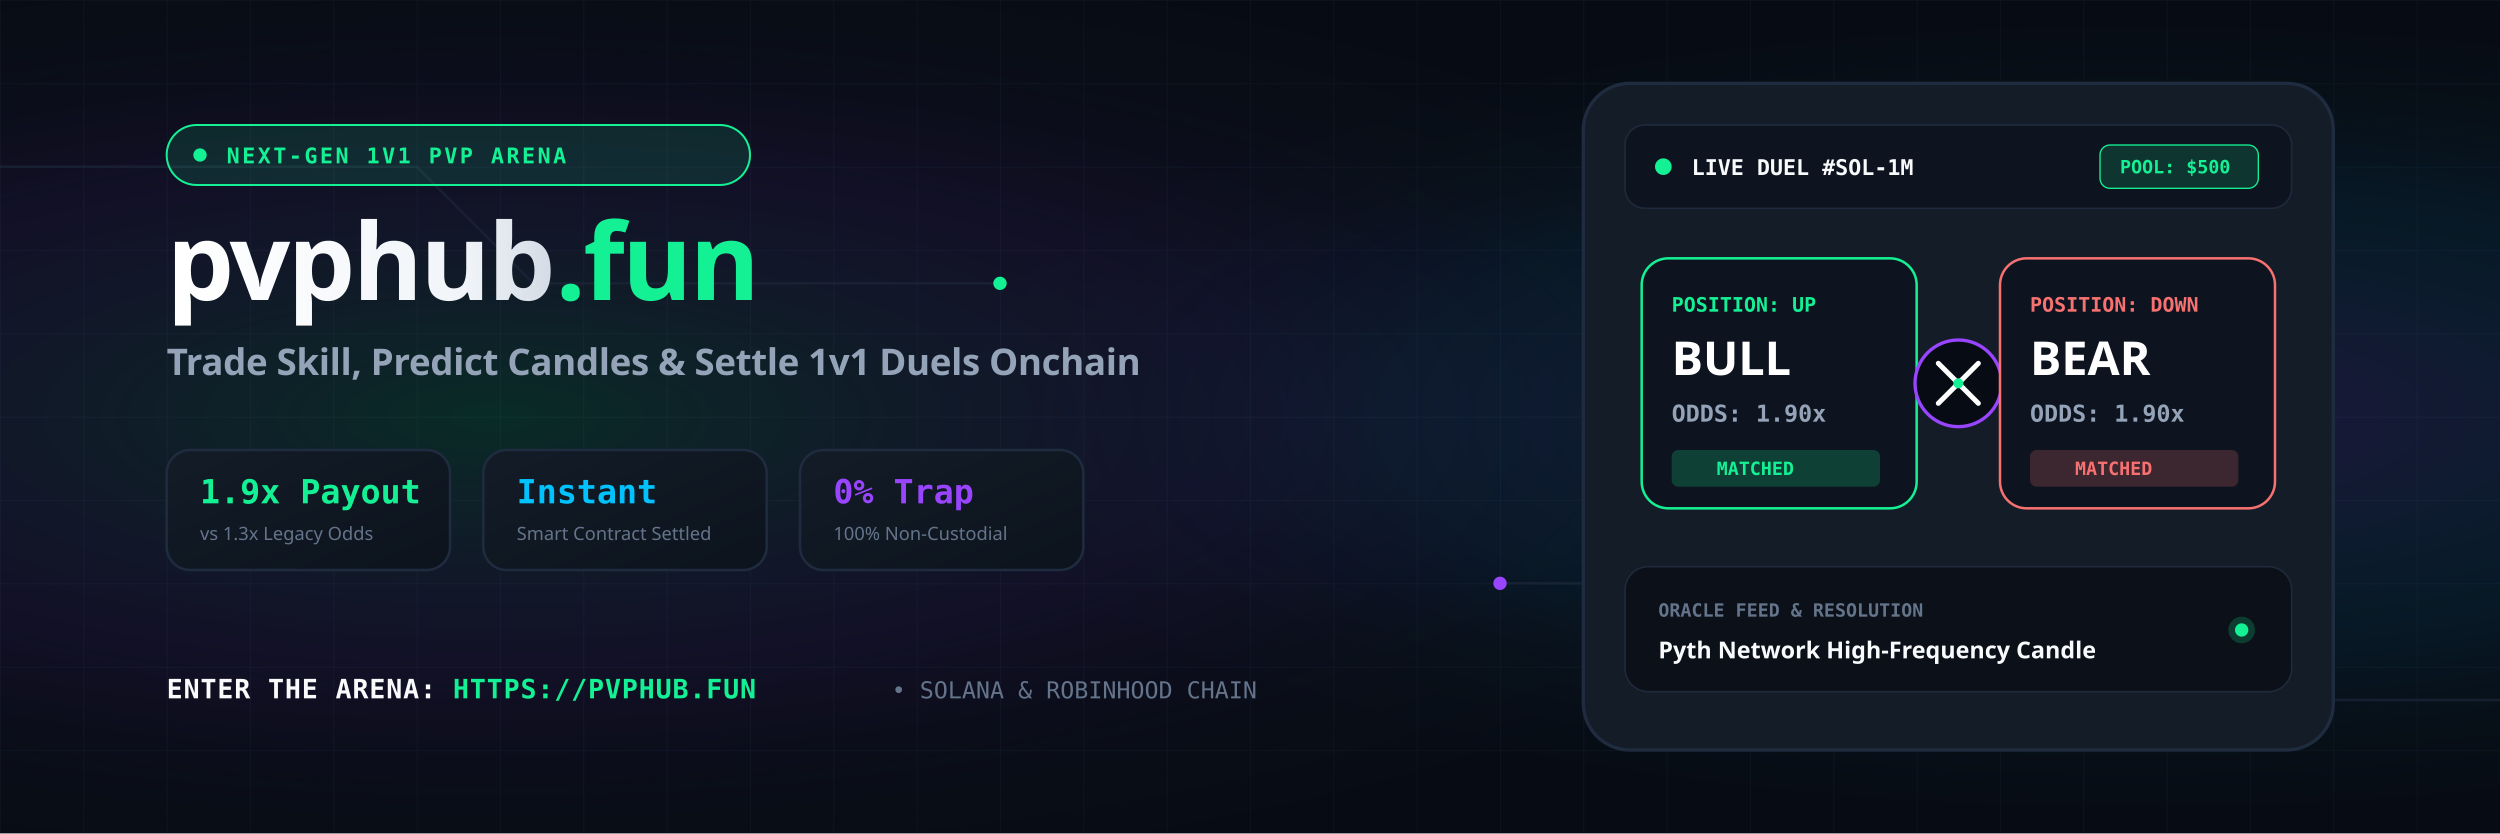
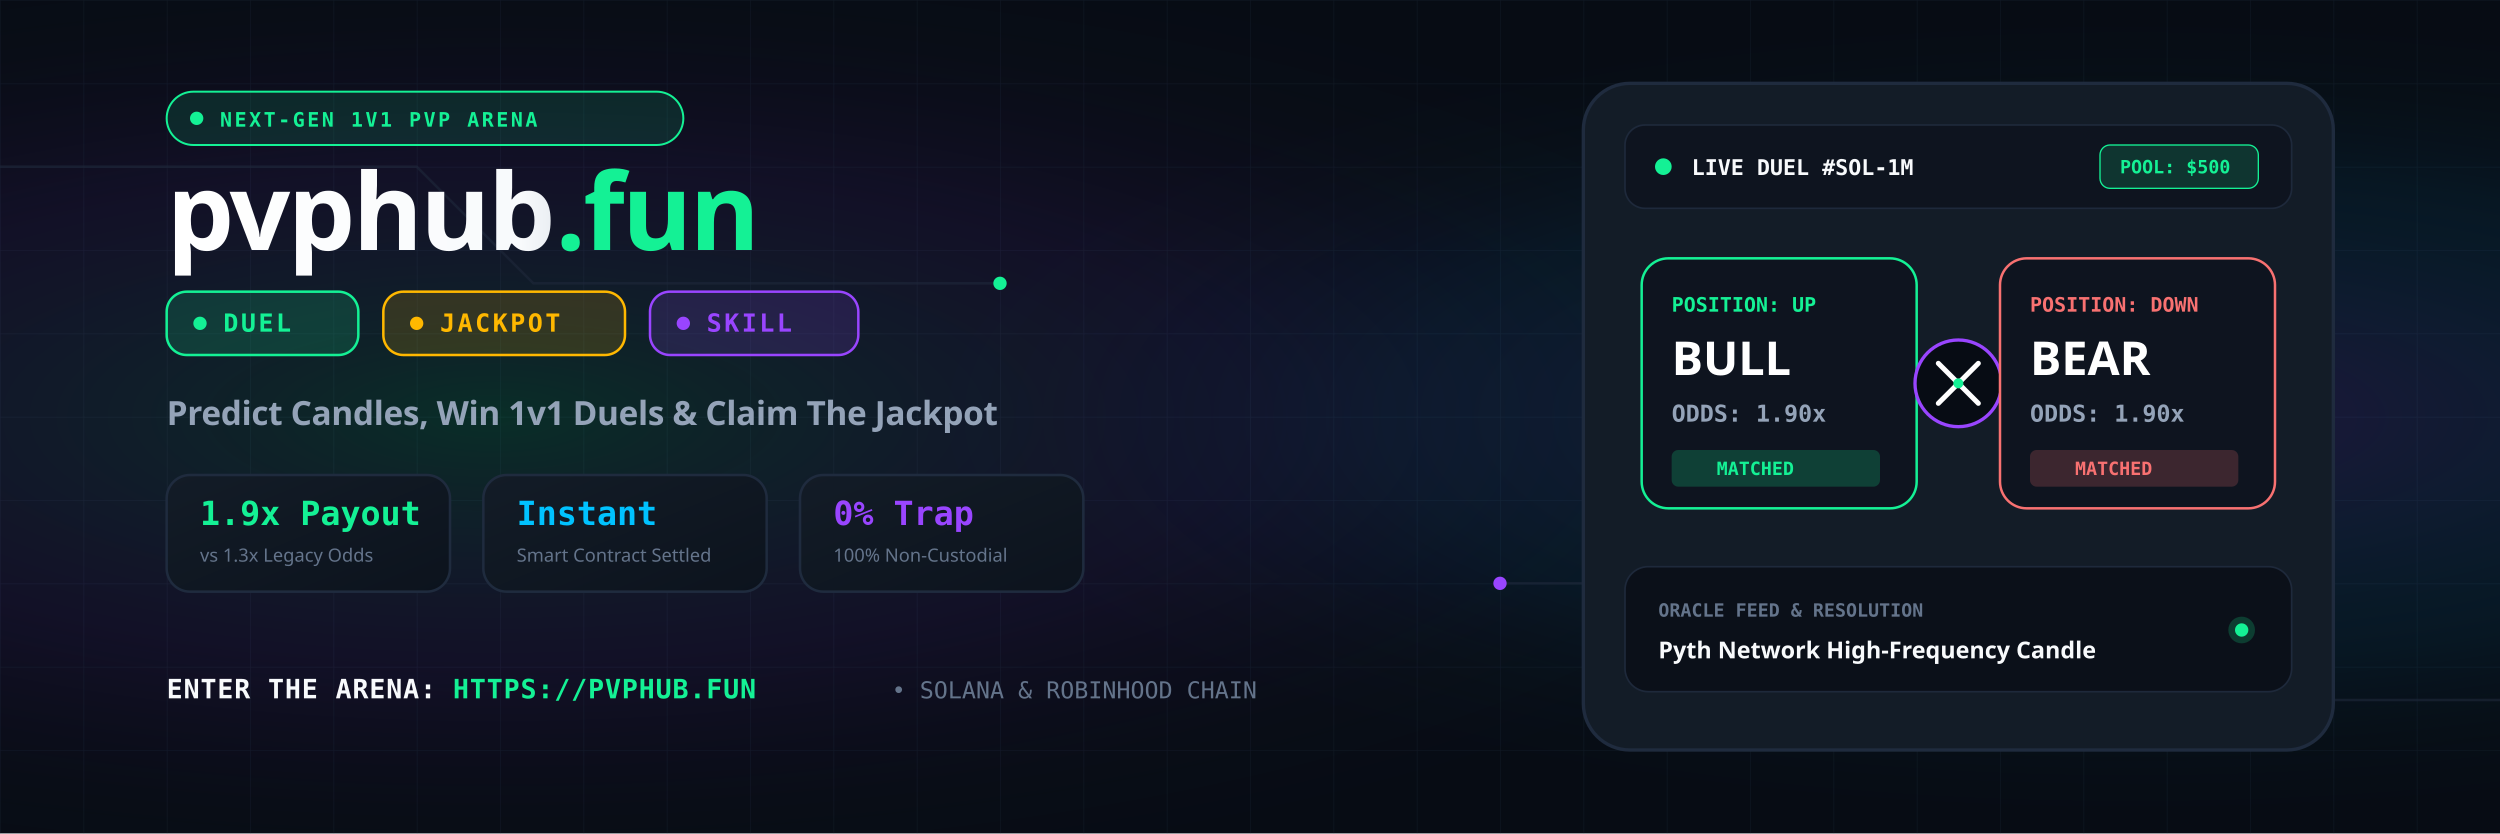
<svg xmlns="http://www.w3.org/2000/svg" viewBox="0 0 1500 500" width="1500" height="500">
  <defs>
    <radialGradient id="bgGlow" cx="20%" cy="50%" r="60%">
-       <stop offset="0%" stop-color="#14F195" stop-opacity="0.14" />
+       <stop offset="0%" stop-color="#14F195" stop-opacity="0.15" />
      <stop offset="50%" stop-color="#9945FF" stop-opacity="0.08" />
      <stop offset="100%" stop-color="#070c14" stop-opacity="0" />
    </radialGradient>
    <radialGradient id="rightGlow" cx="85%" cy="50%" r="50%">
      <stop offset="0%" stop-color="#9945FF" stop-opacity="0.18" />
      <stop offset="60%" stop-color="#00C2FF" stop-opacity="0.06" />
      <stop offset="100%" stop-color="#070c14" stop-opacity="0" />
    </radialGradient>
    <linearGradient id="textGrad" x1="0%" y1="0%" x2="100%" y2="0%">
      <stop offset="0%" stop-color="#FFFFFF" />
-       <stop offset="50%" stop-color="#F1F5F9" />
+       <stop offset="60%" stop-color="#F8FAFC" />
      <stop offset="100%" stop-color="#94A3B8" />
    </linearGradient>
    <linearGradient id="cardGrad" x1="0%" y1="0%" x2="100%" y2="100%">
      <stop offset="0%" stop-color="#131c27" />
      <stop offset="100%" stop-color="#0c131d" />
    </linearGradient>
    <pattern id="grid" width="50" height="50" patternUnits="userSpaceOnUse">
      <path d="M 50 0 L 0 0 0 50" fill="none" stroke="#1e293b" stroke-width="0.75" stroke-opacity="0.4" />
    </pattern>
  </defs>
  <rect width="1500" height="500" fill="#070c14" />
  <rect width="1500" height="500" fill="url(#grid)" />
  <rect width="1500" height="500" fill="url(#bgGlow)" />
  <rect width="1500" height="500" fill="url(#rightGlow)" />
  <path d="M 0 100 L 250 100 L 320 170 L 600 170" fill="none" stroke="#1e293b" stroke-width="1.5" stroke-opacity="0.6" />
  <circle cx="600" cy="170" r="4" fill="#14F195" />
  <path d="M 900 350 L 1150 350 L 1220 420 L 1500 420" fill="none" stroke="#1e293b" stroke-width="1.5" stroke-opacity="0.6" />
  <circle cx="900" cy="350" r="4" fill="#9945FF" />
-   <g transform="translate(100, 75)">
-     <rect x="0" y="0" width="350" height="36" rx="18" fill="#14F195" fill-opacity="0.12" stroke="#14F195" stroke-width="1.2" />
-     <circle cx="20" cy="18" r="4" fill="#14F195" />
-     <text x="36" y="23" font-family="monospace" font-size="13" font-weight="bold" fill="#14F195" letter-spacing="1.5">NEXT-GEN 1V1 PVP ARENA</text>
+   <g transform="translate(100, 55)">
+     <rect x="0" y="0" width="310" height="32" rx="16" fill="#14F195" fill-opacity="0.12" stroke="#14F195" stroke-width="1.2" />
+     <circle cx="18" cy="16" r="4" fill="#14F195" />
+     <text x="32" y="21" font-family="monospace" font-size="12" font-weight="bold" fill="#14F195" letter-spacing="1.5">NEXT-GEN 1V1 PVP ARENA</text>
  </g>
-   <text x="100" y="180" font-family="sans-serif" font-size="64" font-weight="900" fill="url(#textGrad)" letter-spacing="-1.5">
+   <text x="100" y="150" font-family="sans-serif" font-size="64" font-weight="900" fill="url(#textGrad)" letter-spacing="-1.5">
    pvphub<tspan fill="#14F195">.fun</tspan>
  </text>
-   <text x="100" y="225" font-family="sans-serif" font-size="22" font-weight="600" fill="#94A3B8" letter-spacing="-0.2">
-     Trade Skill, Predict Candles &amp; Settle 1v1 Duels Onchain
+   <g transform="translate(100, 175)">
+     <rect x="0" y="0" width="115" height="38" rx="12" fill="#14F195" fill-opacity="0.15" stroke="#14F195" stroke-width="1.5" />
+     <circle cx="20" cy="19" r="4" fill="#14F195" />
+     <text x="34" y="24" font-family="monospace" font-size="15" font-weight="900" fill="#14F195" letter-spacing="1.5">DUEL</text>
+     <rect x="130" y="0" width="145" height="38" rx="12" fill="#FFB800" fill-opacity="0.15" stroke="#FFB800" stroke-width="1.5" />
+     <circle cx="150" cy="19" r="4" fill="#FFB800" />
+     <text x="164" y="24" font-family="monospace" font-size="15" font-weight="900" fill="#FFB800" letter-spacing="1.5">JACKPOT</text>
+     <rect x="290" y="0" width="125" height="38" rx="12" fill="#9945FF" fill-opacity="0.15" stroke="#9945FF" stroke-width="1.5" />
+     <circle cx="310" cy="19" r="4" fill="#9945FF" />
+     <text x="324" y="24" font-family="monospace" font-size="15" font-weight="900" fill="#9945FF" letter-spacing="1.5">SKILL</text>
+   </g>
+   <text x="100" y="255" font-family="sans-serif" font-size="20" font-weight="600" fill="#94A3B8" letter-spacing="-0.2">
+     Predict Candles, Win 1v1 Duels &amp; Claim The Jackpot
  </text>
-   <g transform="translate(100, 270)">
-     <rect x="0" y="0" width="170" height="72" rx="14" fill="url(#cardGrad)" stroke="#1f2b3e" stroke-width="1.5" />
-     <text x="20" y="32" font-family="monospace" font-size="20" font-weight="800" fill="#14F195">1.9x Payout</text>
-     <text x="20" y="54" font-family="sans-serif" font-size="11" font-weight="500" fill="#64748B">vs 1.3x Legacy Odds</text>
-     <rect x="190" y="0" width="170" height="72" rx="14" fill="url(#cardGrad)" stroke="#1f2b3e" stroke-width="1.5" />
-     <text x="210" y="32" font-family="monospace" font-size="20" font-weight="800" fill="#00C2FF">Instant</text>
-     <text x="210" y="54" font-family="sans-serif" font-size="11" font-weight="500" fill="#64748B">Smart Contract Settled</text>
-     <rect x="380" y="0" width="170" height="72" rx="14" fill="url(#cardGrad)" stroke="#1f2b3e" stroke-width="1.5" />
-     <text x="400" y="32" font-family="monospace" font-size="20" font-weight="800" fill="#9945FF">0% Trap</text>
-     <text x="400" y="54" font-family="sans-serif" font-size="11" font-weight="500" fill="#64748B">100% Non-Custodial</text>
+   <g transform="translate(100, 285)">
+     <rect x="0" y="0" width="170" height="70" rx="14" fill="url(#cardGrad)" stroke="#1f2b3e" stroke-width="1.5" />
+     <text x="20" y="30" font-family="monospace" font-size="20" font-weight="800" fill="#14F195">1.9x Payout</text>
+     <text x="20" y="52" font-family="sans-serif" font-size="11" font-weight="500" fill="#64748B">vs 1.3x Legacy Odds</text>
+     <rect x="190" y="0" width="170" height="70" rx="14" fill="url(#cardGrad)" stroke="#1f2b3e" stroke-width="1.5" />
+     <text x="210" y="30" font-family="monospace" font-size="20" font-weight="800" fill="#00C2FF">Instant</text>
+     <text x="210" y="52" font-family="sans-serif" font-size="11" font-weight="500" fill="#64748B">Smart Contract Settled</text>
+     <rect x="380" y="0" width="170" height="70" rx="14" fill="url(#cardGrad)" stroke="#1f2b3e" stroke-width="1.5" />
+     <text x="400" y="30" font-family="monospace" font-size="20" font-weight="800" fill="#9945FF">0% Trap</text>
+     <text x="400" y="52" font-family="sans-serif" font-size="11" font-weight="500" fill="#64748B">100% Non-Custodial</text>
  </g>
  <g transform="translate(100, 395)">
    <text x="0" y="24" font-family="monospace" font-size="16" font-weight="bold" fill="#F8FAFC" letter-spacing="0.5">
      ENTER THE ARENA: <tspan fill="#14F195">HTTPS://PVPHUB.FUN</tspan>
    </text>
    <text x="435" y="24" font-family="monospace" font-size="14" fill="#64748B">
      • SOLANA &amp; ROBINHOOD CHAIN
    </text>
  </g>
  <g transform="translate(950, 50)">
    <rect x="0" y="0" width="450" height="400" rx="28" fill="#131c27" stroke="#1f2b3e" stroke-width="2" />
    <rect x="25" y="25" width="400" height="50" rx="12" fill="#0e141f" stroke="#1e293b" stroke-width="1" />
    <circle cx="48" cy="50" r="5" fill="#14F195" />
    <text x="65" y="55" font-family="monospace" font-size="13" font-weight="bold" fill="#F8FAFC">LIVE DUEL #SOL-1M</text>
    <rect x="310" y="37" width="95" height="26" rx="6" fill="#14F195" fill-opacity="0.15" stroke="#14F195" stroke-width="0.8" />
    <text x="322" y="54" font-family="monospace" font-size="11" font-weight="bold" fill="#14F195">POOL: $500</text>
    <g transform="translate(35, 105)">
      <rect x="0" y="0" width="165" height="150" rx="16" fill="#0e141f" stroke="#14F195" stroke-width="1.5" />
      <text x="18" y="32" font-family="monospace" font-size="12" font-weight="bold" fill="#14F195">POSITION: UP</text>
      <text x="18" y="70" font-family="sans-serif" font-size="28" font-weight="900" fill="#FFFFFF">BULL</text>
      <text x="18" y="98" font-family="monospace" font-size="14" font-weight="bold" fill="#94A3B8">ODDS: 1.90x</text>
      <rect x="18" y="115" width="125" height="22" rx="4" fill="#14F195" fill-opacity="0.2" />
      <text x="45" y="130" font-family="monospace" font-size="11" font-weight="bold" fill="#14F195">MATCHED</text>
      <g transform="translate(190, 55)">
        <circle cx="0" cy="20" r="26" fill="#070c14" stroke="#9945FF" stroke-width="2" />
        <line x1="-12" y1="8" x2="12" y2="32" stroke="#FFFFFF" stroke-width="3" stroke-linecap="round" />
        <line x1="12" y1="8" x2="-12" y2="32" stroke="#FFFFFF" stroke-width="3" stroke-linecap="round" />
        <circle cx="0" cy="20" r="3" fill="#14F195" />
      </g>
      <rect x="215" y="0" width="165" height="150" rx="16" fill="#0e141f" stroke="#f87171" stroke-width="1.5" />
      <text x="233" y="32" font-family="monospace" font-size="12" font-weight="bold" fill="#f87171">POSITION: DOWN</text>
      <text x="233" y="70" font-family="sans-serif" font-size="28" font-weight="900" fill="#FFFFFF">BEAR</text>
      <text x="233" y="98" font-family="monospace" font-size="14" font-weight="bold" fill="#94A3B8">ODDS: 1.90x</text>
      <rect x="233" y="115" width="125" height="22" rx="4" fill="#f87171" fill-opacity="0.2" />
      <text x="260" y="130" font-family="monospace" font-size="11" font-weight="bold" fill="#f87171">MATCHED</text>
    </g>
    <g transform="translate(25, 290)">
      <rect x="0" y="0" width="400" height="75" rx="14" fill="#0b1019" stroke="#1e293b" stroke-width="1" />
      <text x="20" y="30" font-family="monospace" font-size="11" font-weight="bold" fill="#64748B">ORACLE FEED &amp; RESOLUTION</text>
      <text x="20" y="55" font-family="sans-serif" font-size="14" font-weight="bold" fill="#F8FAFC">Pyth Network High-Frequency Candle</text>
      <circle cx="370" cy="38" r="8" fill="#14F195" fill-opacity="0.2" />
      <circle cx="370" cy="38" r="4" fill="#14F195" />
    </g>
  </g>
</svg>
